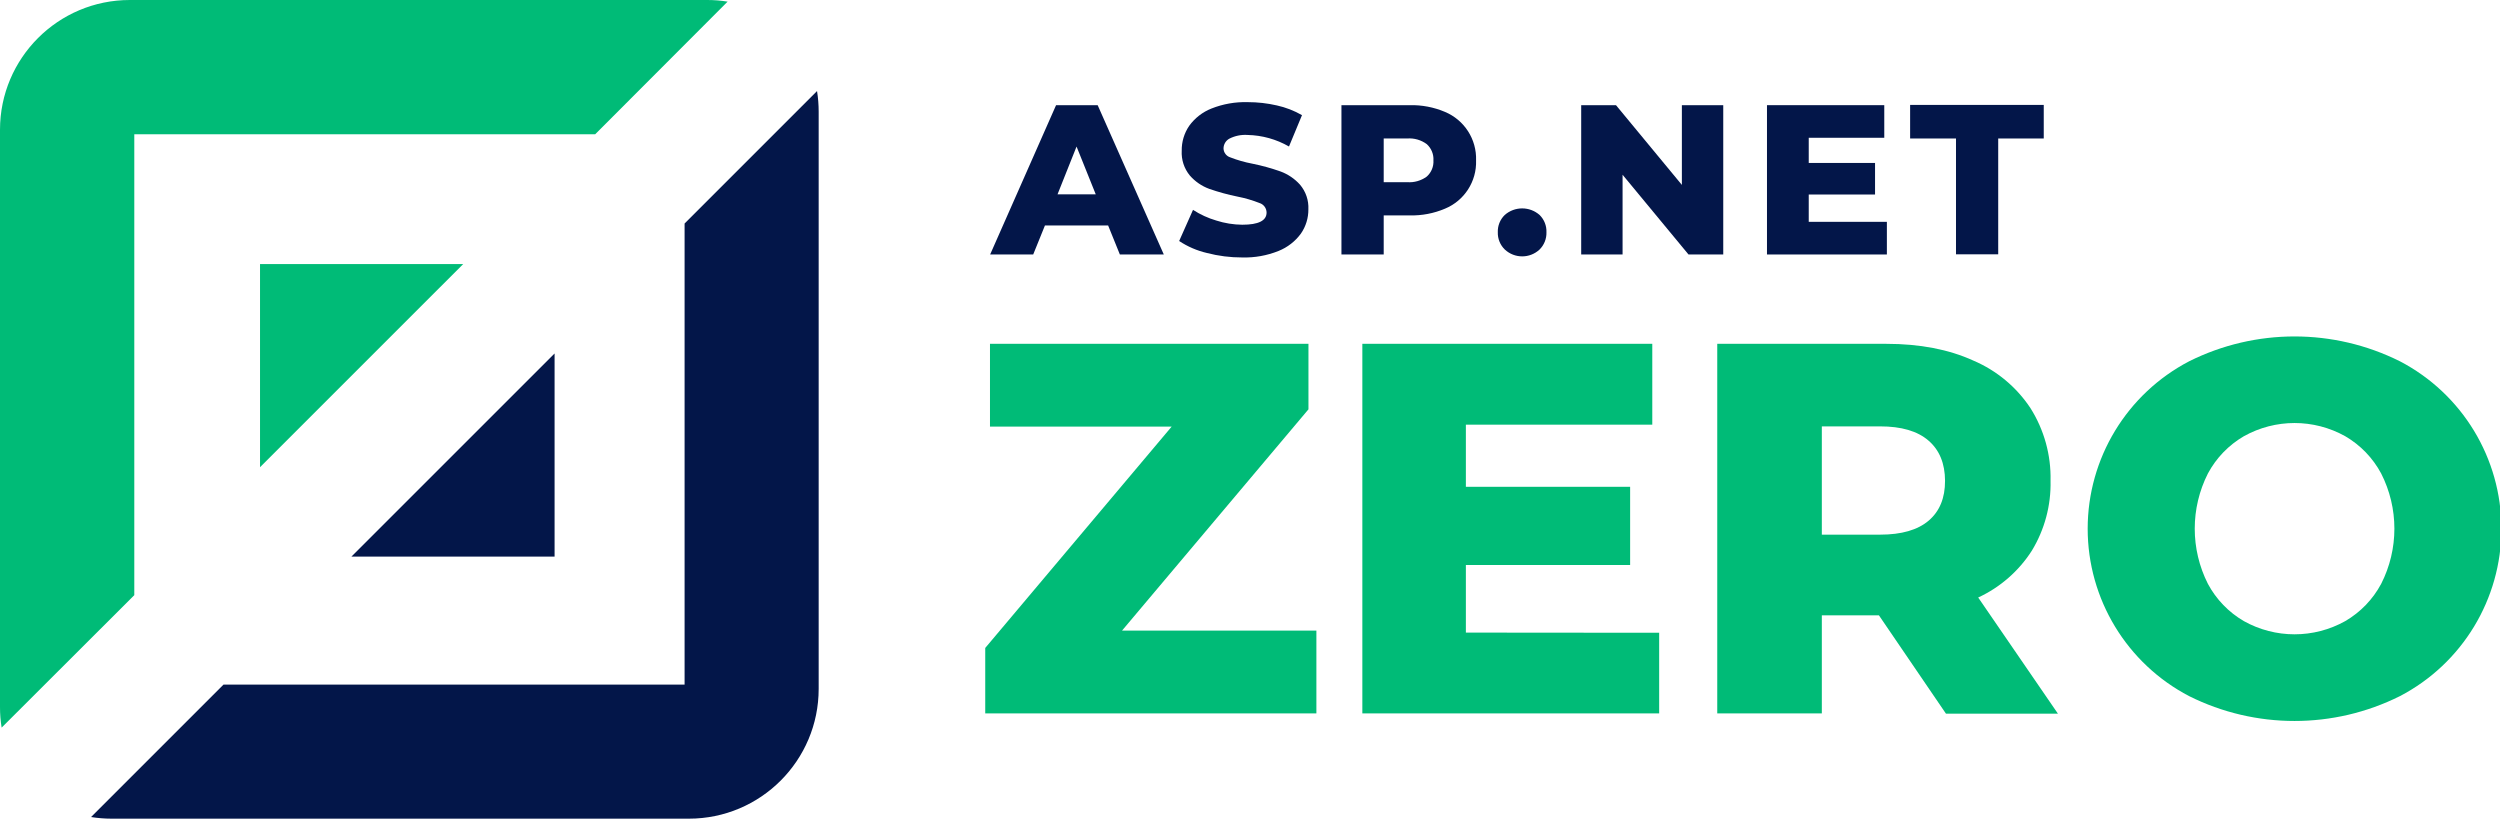
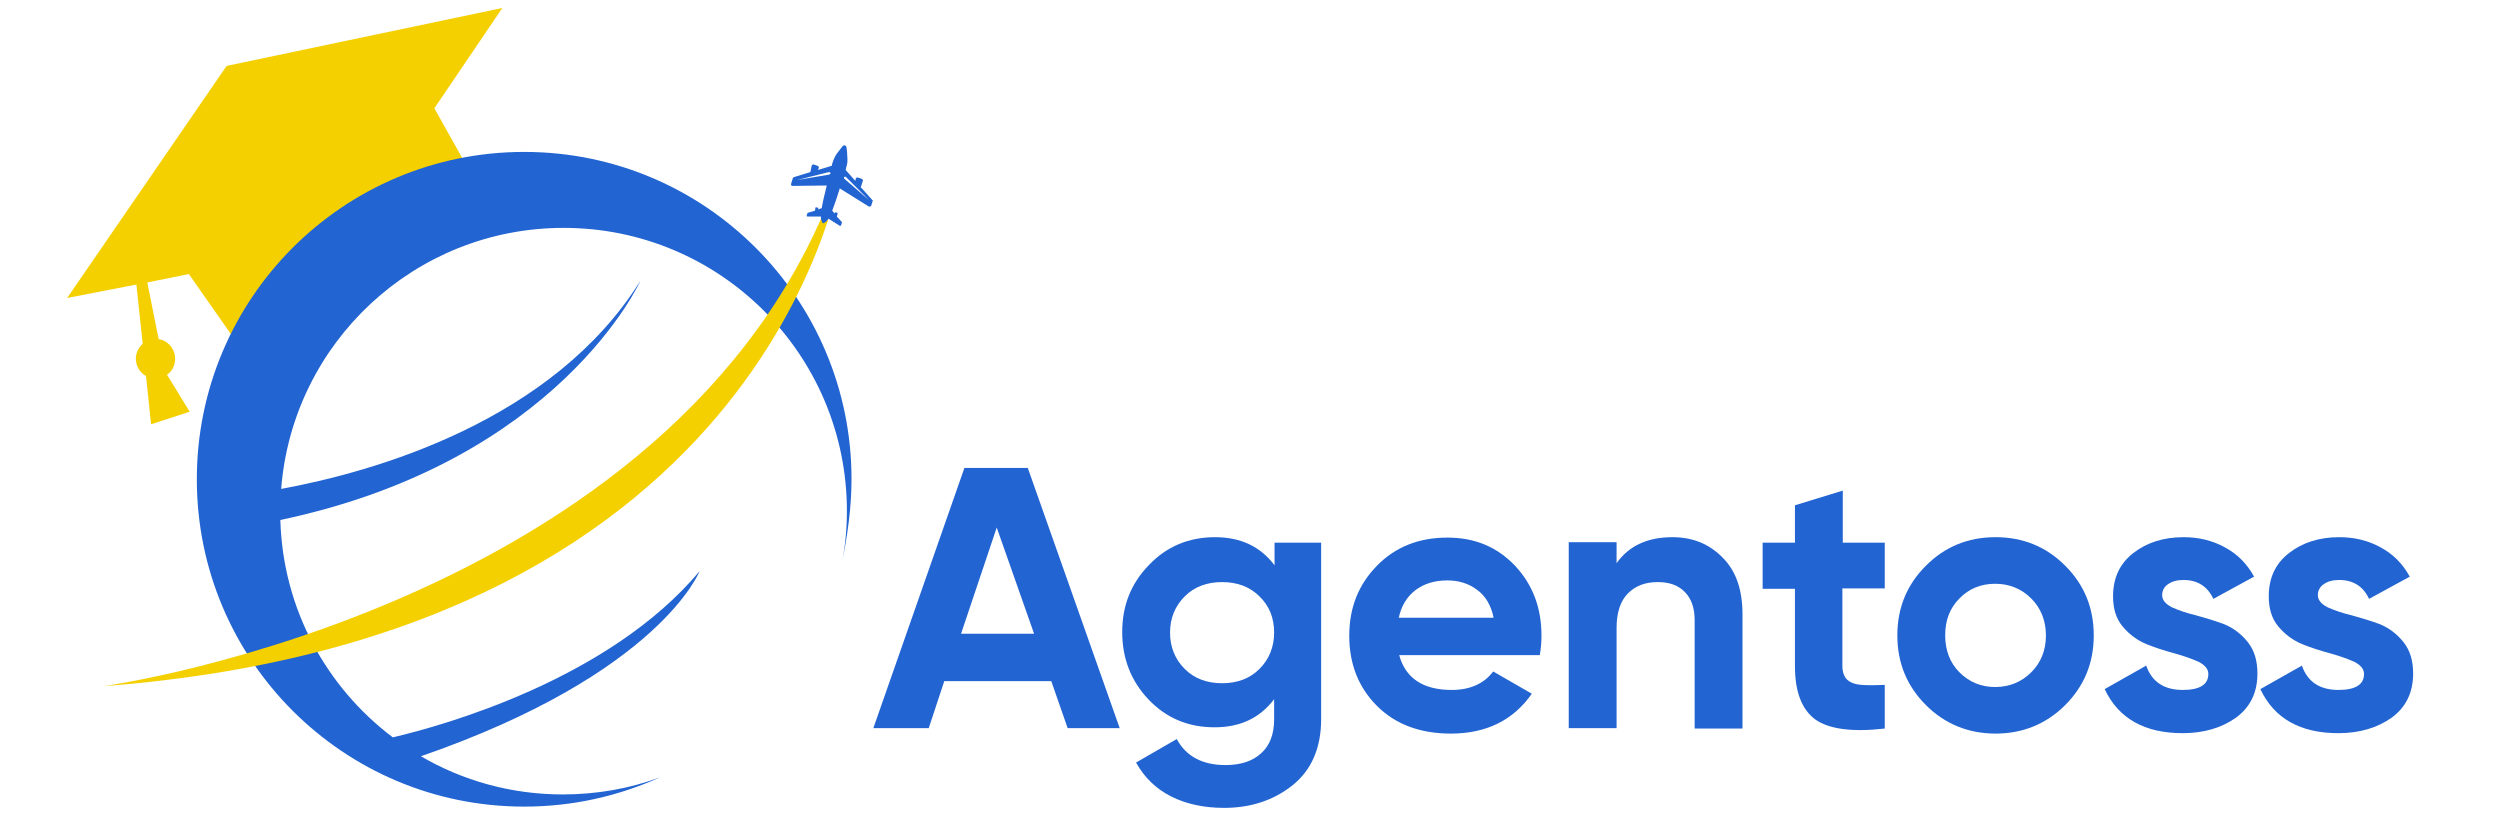
- <svg xmlns="http://www.w3.org/2000/svg" viewBox="0 0 595.72 195.08">
-   <defs>
-     <style>.cls-1{fill:#0b7;}.cls-2{fill:#031649;}</style>
-   </defs>
-   <g id="Layer_2" data-name="Layer 2">
-     <g id="Layer_1-2" data-name="Layer 1">
-       <path class="cls-1" d="M32,32H141.82L173.38.39A30.22,30.22,0,0,0,168.5,0H30.94A30.94,30.94,0,0,0,0,30.94V168.5a30.22,30.22,0,0,0,.39,4.88L32,141.82Z" />
-       <path class="cls-2" d="M163.13,163.13H53.26L21.7,194.69a31.4,31.4,0,0,0,4.88.39H164.14a30.94,30.94,0,0,0,30.94-30.94V26.58a31.4,31.4,0,0,0-.39-4.88L163.13,53.26Z" />
-       <polyline class="cls-2" points="83.74 132.63 132.15 132.63 132.15 84.23" />
-       <polyline class="cls-1" points="110.37 62.93 61.96 62.93 61.96 111.33" />
-       <path class="cls-1" d="M313.68,150.27V170H234.77v-15.6l44.42-52.74H235.9V81.93h75.89V97.54l-44.43,52.73Z" />
-       <path class="cls-1" d="M395.36,150.78V170H324.63V81.93h69.09v19.26H349.3V116h39.14v18.63H349.3v16.11Z" />
-       <path class="cls-1" d="M447.72,146.62h-13.6V170H409.2V81.93h40.28q12,0,20.76,4a30.77,30.77,0,0,1,13.6,11.33,31.08,31.08,0,0,1,4.78,17.3,30.68,30.68,0,0,1-4.47,16.68,30.3,30.3,0,0,1-12.77,11.14l19,27.68H463.7ZM459.55,105q-3.92-3.41-11.58-3.4H434.12v25.8H448q7.66,0,11.58-3.34t3.9-9.5Q463.45,108.37,459.55,105Z" />
-       <path class="cls-1" d="M521.65,165.88a45,45,0,0,1,0-79.79,56.21,56.21,0,0,1,50.22,0,45,45,0,0,1,0,79.79,56.21,56.21,0,0,1-50.22,0ZM558.85,148a22.61,22.61,0,0,0,8.55-8.87,29,29,0,0,0,0-26.31,22.67,22.67,0,0,0-8.55-8.87,24.76,24.76,0,0,0-24.17,0,22.7,22.7,0,0,0-8.56,8.87,29.13,29.13,0,0,0,0,26.31,22.63,22.63,0,0,0,8.56,8.87,24.76,24.76,0,0,0,24.17,0Z" />
-       <path class="cls-2" d="M264.05,53.72H249l-2.8,6.92H235.94l15.71-35.58h9.91l15.76,35.58H266.85ZM261.1,46.3l-4.57-11.38L252,46.3Z" />
-       <path class="cls-2" d="M287.58,60.28a20.42,20.42,0,0,1-6.6-2.85l3.3-7.42a21.24,21.24,0,0,0,5.54,2.54,20.9,20.9,0,0,0,6.2,1q5.79,0,5.79-2.9a2.4,2.4,0,0,0-1.65-2.26,30.24,30.24,0,0,0-5.31-1.55A51.57,51.57,0,0,1,288.14,45a11.33,11.33,0,0,1-4.62-3.18,8.58,8.58,0,0,1-1.93-5.9A10.25,10.25,0,0,1,283.36,30a12,12,0,0,1,5.32-4.14,21.77,21.77,0,0,1,8.66-1.52,30.83,30.83,0,0,1,6.91.78,21.26,21.26,0,0,1,6,2.32l-3.1,7.47a20.71,20.71,0,0,0-9.86-2.75,8.3,8.3,0,0,0-4.37.89,2.69,2.69,0,0,0-1.37,2.31,2.29,2.29,0,0,0,1.62,2.14A29.26,29.26,0,0,0,298.41,39a49.23,49.23,0,0,1,6.73,1.86A11.67,11.67,0,0,1,309.77,44a8.44,8.44,0,0,1,2,5.87A10,10,0,0,1,310,55.65a12.22,12.22,0,0,1-5.34,4.15A21.63,21.63,0,0,1,296,61.35,33,33,0,0,1,287.58,60.28Z" />
-       <path class="cls-2" d="M344.31,26.66a12.08,12.08,0,0,1,7.42,11.56,12,12,0,0,1-7.42,11.51,20.29,20.29,0,0,1-8.39,1.6h-6.2v9.31H319.65V25.06h16.27A20.29,20.29,0,0,1,344.31,26.66ZM340,42.06a4.78,4.78,0,0,0,1.57-3.84A4.83,4.83,0,0,0,340,34.36,6.94,6.94,0,0,0,335.31,33h-5.59V43.41h5.59A7,7,0,0,0,340,42.06Z" />
-       <path class="cls-2" d="M358.59,59.47a5.5,5.5,0,0,1-1.68-4.12,5.45,5.45,0,0,1,1.65-4.12,6.28,6.28,0,0,1,8.31,0,5.47,5.47,0,0,1,1.63,4.12,5.55,5.55,0,0,1-1.65,4.12,6.07,6.07,0,0,1-8.26,0Z" />
-       <path class="cls-2" d="M410.63,25.06V60.64h-8.28l-15.71-19v19h-9.86V25.06h8.29l15.7,19v-19Z" />
-       <path class="cls-2" d="M449.62,52.86v7.78H421.05V25.06H449v7.77H431v6h15.8v7.52H431v6.51Z" />
-       <path class="cls-2" d="M466.09,33H455.16v-8H487v8H476.15v27.6H466.09Z" />
+ <svg xmlns="http://www.w3.org/2000/svg" version="1.1" id="Layer_1" x="0px" y="0px" width="595.7px" height="195.1px" viewBox="0 0 595.7 195.1" style="enable-background:new 0 0 595.7 195.1;" xml:space="preserve">
+   <style type="text/css">
+ 	.st0{fill:#F5D000;}
+ 	.st1{fill:#2264D1;}
+ </style>
+   <g>
+     <g>
+       <g>
+         <path class="st0" d="M103.5,25.8l8.8,15.7c0,0-41,2.5-55.4,40.8L45,65.3l-9.9,2l2.7,13.5c2,0.3,3.7,2,3.9,4.2     c0.2,1.8-0.6,3.4-1.9,4.3l5.4,8.8l-9.2,3l-1.2-11.5c-1.3-0.7-2.2-2-2.4-3.6c-0.2-1.6,0.5-3.1,1.6-4.1l-1.5-14.1L16,71l38-55.3     l65.7-13.8L103.5,25.8z" />
+         <path id="XMLID_00000073720491151393326650000005052545182377245619_" class="st1" d="M202.9,114.2c0-43.1-34.9-78-78-78     c-43.1,0-78,34.9-78,78c0,43.1,34.9,78,78,78c11.5,0,22.5-2.5,32.4-7c-7.2,2.7-15.1,4.1-23.2,4.1c-12.3,0-23.9-3.3-33.8-9.1     c56.9-19.7,66.4-44.1,66.4-44.1c-21.7,25.9-61.2,36.8-73.1,39.6c-15.8-11.9-26.2-30.6-26.8-51.8c66.5-14,85.8-57,85.8-57     c-20.9,33.5-63.4,45.5-85.6,49.6c2.7-34.8,31.8-62.2,67.3-62.2c37.3,0,67.5,30.2,67.5,67.5c0,4.2-0.4,8.4-1.2,12.4     C201.9,127.8,202.9,121.1,202.9,114.2z" />
+       </g>
+       <path id="XMLID_00000155122171771498920060000008506132114209335185_" class="st0" d="M24.7,163.5c0,0,141.9-19.6,176.1-124.9    C200.8,38.7,185.7,151.2,24.7,163.5z" />
+       <path class="st1" d="M207.8,47.6l-2.7-3l0.5-1.5c0.1-0.2-0.1-0.4-0.3-0.5l-0.9-0.3c-0.2-0.1-0.4,0.1-0.5,0.3l-0.1,0.5l-2.3-2.6    c0.1-0.2,0.1-0.3,0.1-0.5c0.3-0.8,0.4-1.7,0.3-2.6c0-0.8-0.1-1.6-0.2-2.3c-0.1-0.5-0.6-0.6-0.9-0.3c-0.4,0.5-0.9,1.2-1.4,1.8    c-0.5,0.7-0.8,1.5-1.1,2.4c0,0.1-0.1,0.3-0.1,0.5l-3.3,1l0.2-0.5c0.1-0.2-0.1-0.4-0.3-0.5l-0.9-0.3c-0.2-0.1-0.4,0.1-0.5,0.3    l-0.3,1.5l-3.9,1.2c-0.1,0-0.2,0.1-0.3,0.3l-0.4,1.3c-0.1,0.3,0.1,0.5,0.4,0.5l8.1-0.1c-0.5,2-1,4.1-1.2,5.4l-0.9,0.3l0.1-0.2    c0-0.1,0-0.2-0.1-0.2l-0.4-0.1c-0.1,0-0.2,0-0.2,0.1l-0.1,0.7l-1.7,0.5c-0.1,0-0.1,0.1-0.1,0.1l-0.2,0.6c0,0.1,0.1,0.2,0.2,0.2    l3.2,0c0,1.2,0.5,1.6,0.5,1.6s0.6,0,1.3-1.1l2.7,1.7c0.1,0.1,0.2,0,0.3-0.1l0.2-0.6c0-0.1,0-0.1,0-0.2l-1.2-1.3l0.2-0.7    c0-0.1,0-0.2-0.1-0.2l-0.4-0.1c-0.1,0-0.2,0-0.2,0.1l0,0.2l-0.6-0.7c0.5-1.3,1.2-3.3,1.8-5.3l6.9,4.3c0.2,0.1,0.5,0,0.6-0.2    l0.4-1.3C207.9,47.8,207.9,47.7,207.8,47.6z M197.6,41.6l-7.7,1.3l7.6-1.9c0.2-0.1,0.4,0.2,0.4,0.4    C197.8,41.5,197.7,41.5,197.6,41.6z M201.2,42.6c-0.1-0.1-0.1-0.2-0.1-0.3c0.1-0.2,0.3-0.3,0.5-0.1l5.5,5.5L201.2,42.6z" />
+     </g>
+     <g>
+       <path class="st1" d="M254.4,173.5l-3.9-11.2H225l-3.7,11.2h-13.2l21.7-62h15.1l21.9,62H254.4z M229,151h17.4l-8.9-25.3L229,151z" />
+       <path class="st1" d="M303.6,129.3h11.2v42.1c0,6.8-2.3,12.1-6.8,15.7c-4.5,3.6-10,5.4-16.3,5.4c-4.8,0-9-0.9-12.6-2.7    c-3.6-1.8-6.4-4.5-8.4-8.1l9.7-5.6c2.2,4.1,6.1,6.2,11.6,6.2c3.6,0,6.4-0.9,8.5-2.8c2.1-1.9,3.1-4.6,3.1-8.1v-4.8    c-3.4,4.5-8.1,6.7-14.2,6.7c-6.3,0-11.5-2.2-15.7-6.6c-4.2-4.4-6.3-9.8-6.3-16.1c0-6.3,2.1-11.6,6.4-16c4.2-4.4,9.5-6.6,15.7-6.6    c6.1,0,10.8,2.2,14.2,6.7V129.3z M282.3,159.4c2.3,2.3,5.3,3.4,8.9,3.4c3.6,0,6.6-1.1,8.9-3.4c2.3-2.3,3.5-5.2,3.5-8.7    c0-3.5-1.2-6.4-3.5-8.6c-2.3-2.3-5.3-3.4-8.9-3.4c-3.6,0-6.6,1.1-8.9,3.4c-2.3,2.3-3.5,5.2-3.5,8.6    C278.8,154.2,280,157.1,282.3,159.4z" />
+       <path class="st1" d="M333.4,156.1c1.5,5.5,5.7,8.3,12.5,8.3c4.4,0,7.7-1.5,9.9-4.4l9.2,5.3c-4.4,6.3-10.8,9.5-19.3,9.5    c-7.3,0-13.2-2.2-17.6-6.6s-6.6-10-6.6-16.7c0-6.7,2.2-12.2,6.6-16.7c4.4-4.5,10-6.7,16.8-6.7c6.5,0,11.8,2.2,16.1,6.7    c4.2,4.5,6.3,10,6.3,16.6c0,1.5-0.1,3-0.4,4.7H333.4z M333.3,147.2h22.6c-0.6-3-2-5.3-4-6.7c-2-1.5-4.4-2.2-7-2.2    c-3.1,0-5.6,0.8-7.6,2.3C335.2,142.2,333.9,144.4,333.3,147.2z" />
+       <path class="st1" d="M398.5,128c4.8,0,8.8,1.6,12,4.9c3.2,3.2,4.7,7.7,4.7,13.5v27.2h-11.4v-25.8c0-3-0.8-5.2-2.4-6.8    c-1.6-1.6-3.7-2.3-6.4-2.3c-3,0-5.3,0.9-7.1,2.7c-1.8,1.8-2.7,4.6-2.7,8.2v23.9h-11.4v-44.3h11.4v5    C388.1,130.1,392.5,128,398.5,128z" />
+       <path class="st1" d="M449,140.2h-10v18.4c0,1.5,0.4,2.7,1.2,3.4c0.8,0.7,1.9,1.1,3.4,1.2c1.5,0.1,3.3,0.1,5.5,0v10.4    c-7.9,0.9-13.4,0.1-16.6-2.2c-3.2-2.4-4.8-6.6-4.8-12.7v-18.4h-7.7v-11h7.7v-8.9l11.4-3.5v12.4h10V140.2z" />
+       <path class="st1" d="M492.1,168c-4.5,4.5-10.1,6.8-16.6,6.8s-12.1-2.3-16.6-6.8c-4.5-4.5-6.8-10-6.8-16.6s2.3-12.1,6.8-16.6    c4.5-4.5,10-6.8,16.6-6.8s12.1,2.3,16.6,6.8c4.5,4.5,6.8,10,6.8,16.6S496.6,163.5,492.1,168z M466.9,160.2    c2.3,2.3,5.1,3.5,8.5,3.5c3.4,0,6.3-1.2,8.6-3.5c2.3-2.3,3.5-5.2,3.5-8.8c0-3.5-1.2-6.5-3.5-8.8c-2.3-2.3-5.2-3.5-8.6-3.5    c-3.4,0-6.3,1.2-8.5,3.5c-2.3,2.3-3.4,5.2-3.4,8.8C463.5,154.9,464.6,157.9,466.9,160.2z" />
+       <path class="st1" d="M515.2,141.8c0,1.2,0.8,2.1,2.3,2.9c1.6,0.7,3.5,1.4,5.7,1.9c2.2,0.6,4.5,1.3,6.7,2.1    c2.2,0.9,4.1,2.3,5.7,4.3c1.6,2,2.3,4.5,2.3,7.5c0,4.5-1.7,8-5.1,10.5c-3.4,2.4-7.6,3.7-12.7,3.7c-9.1,0-15.3-3.5-18.6-10.5    l9.9-5.6c1.3,3.8,4.2,5.8,8.7,5.8c4.1,0,6.1-1.3,6.1-3.8c0-1.2-0.8-2.1-2.3-2.9c-1.6-0.7-3.5-1.4-5.7-2c-2.2-0.6-4.5-1.3-6.7-2.2    c-2.2-0.9-4.1-2.3-5.7-4.2c-1.6-1.9-2.3-4.3-2.3-7.2c0-4.4,1.6-7.8,4.8-10.3c3.2-2.5,7.2-3.8,12-3.8c3.6,0,6.9,0.8,9.8,2.4    c3,1.6,5.3,3.9,7,7l-9.7,5.3c-1.4-3-3.8-4.5-7.1-4.5c-1.5,0-2.7,0.3-3.7,1C515.7,139.8,515.2,140.7,515.2,141.8z" />
+       <path class="st1" d="M552.3,141.8c0,1.2,0.8,2.1,2.3,2.9c1.6,0.7,3.5,1.4,5.7,1.9c2.2,0.6,4.5,1.3,6.7,2.1    c2.2,0.9,4.1,2.3,5.7,4.3c1.6,2,2.3,4.5,2.3,7.5c0,4.5-1.7,8-5.1,10.5c-3.4,2.4-7.6,3.7-12.7,3.7c-9.1,0-15.3-3.5-18.6-10.5    l9.9-5.6c1.3,3.8,4.2,5.8,8.7,5.8c4.1,0,6.1-1.3,6.1-3.8c0-1.2-0.8-2.1-2.3-2.9c-1.6-0.7-3.5-1.4-5.7-2c-2.2-0.6-4.5-1.3-6.7-2.2    c-2.2-0.9-4.1-2.3-5.7-4.2c-1.6-1.9-2.3-4.3-2.3-7.2c0-4.4,1.6-7.8,4.8-10.3c3.2-2.5,7.2-3.8,12-3.8c3.6,0,6.9,0.8,9.8,2.4    c3,1.6,5.3,3.9,7,7l-9.7,5.3c-1.4-3-3.8-4.5-7.1-4.5c-1.5,0-2.7,0.3-3.7,1C552.8,139.8,552.3,140.7,552.3,141.8z" />
    </g>
  </g>
</svg>
